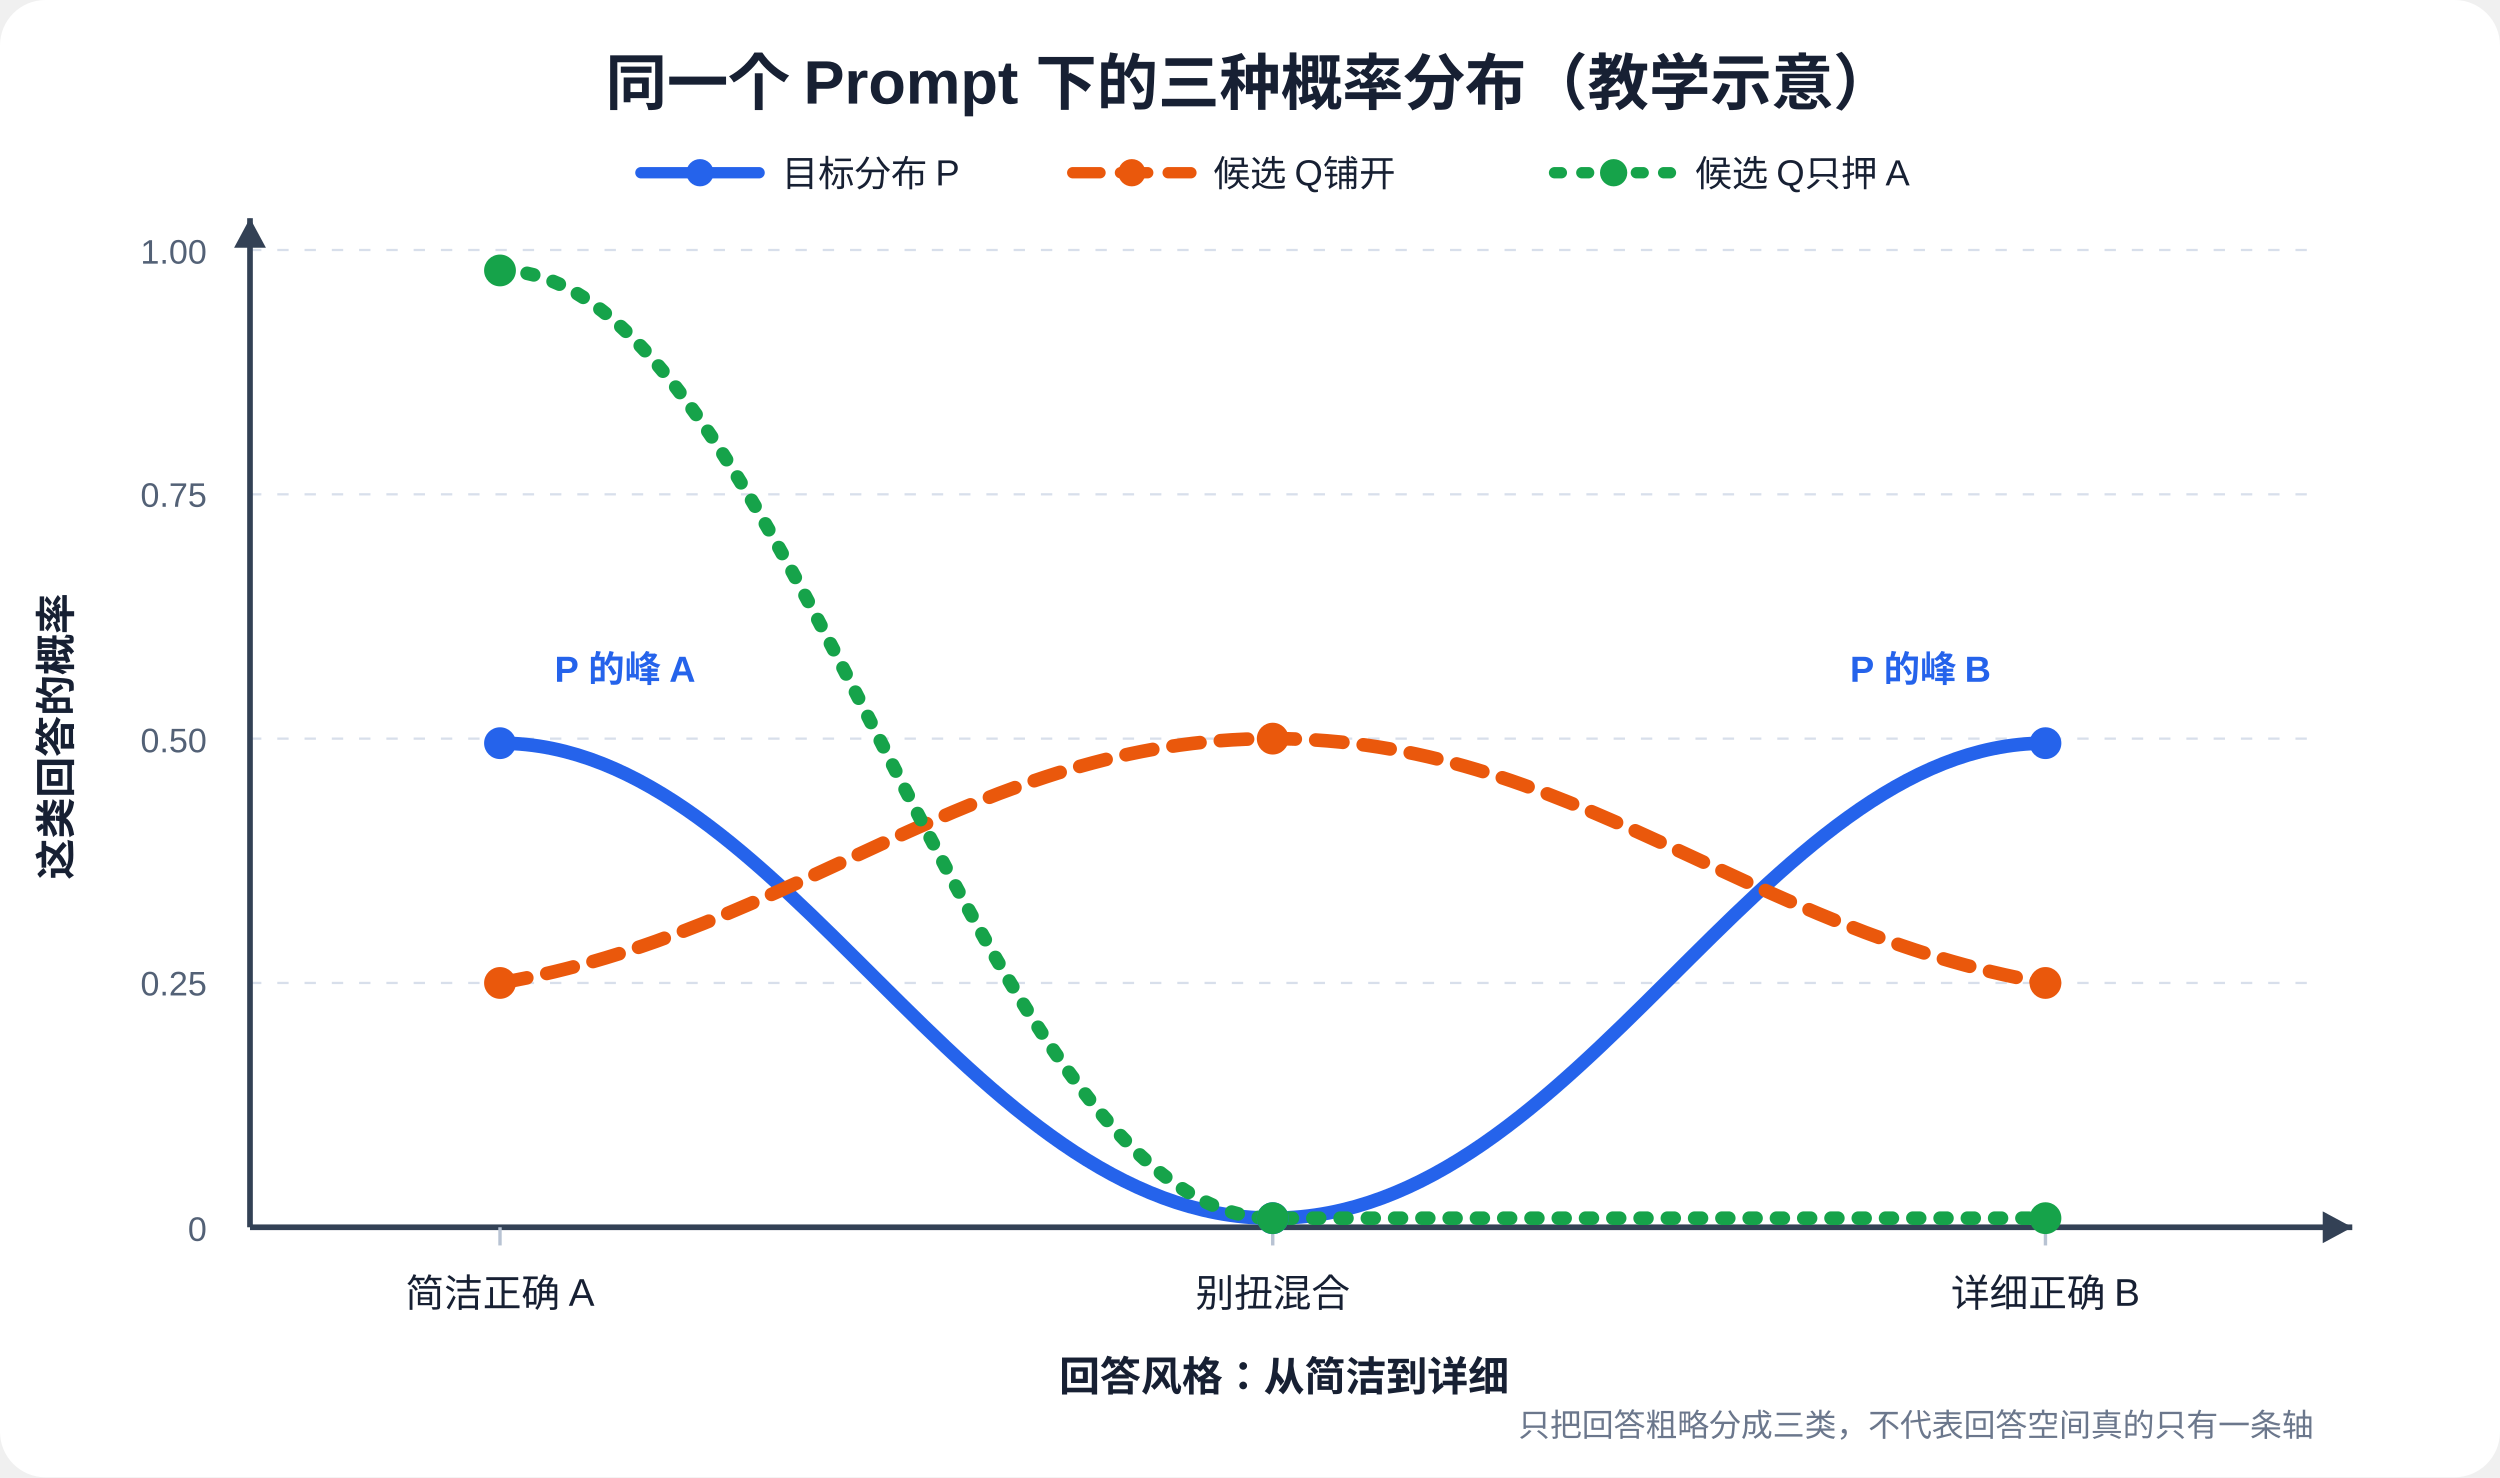
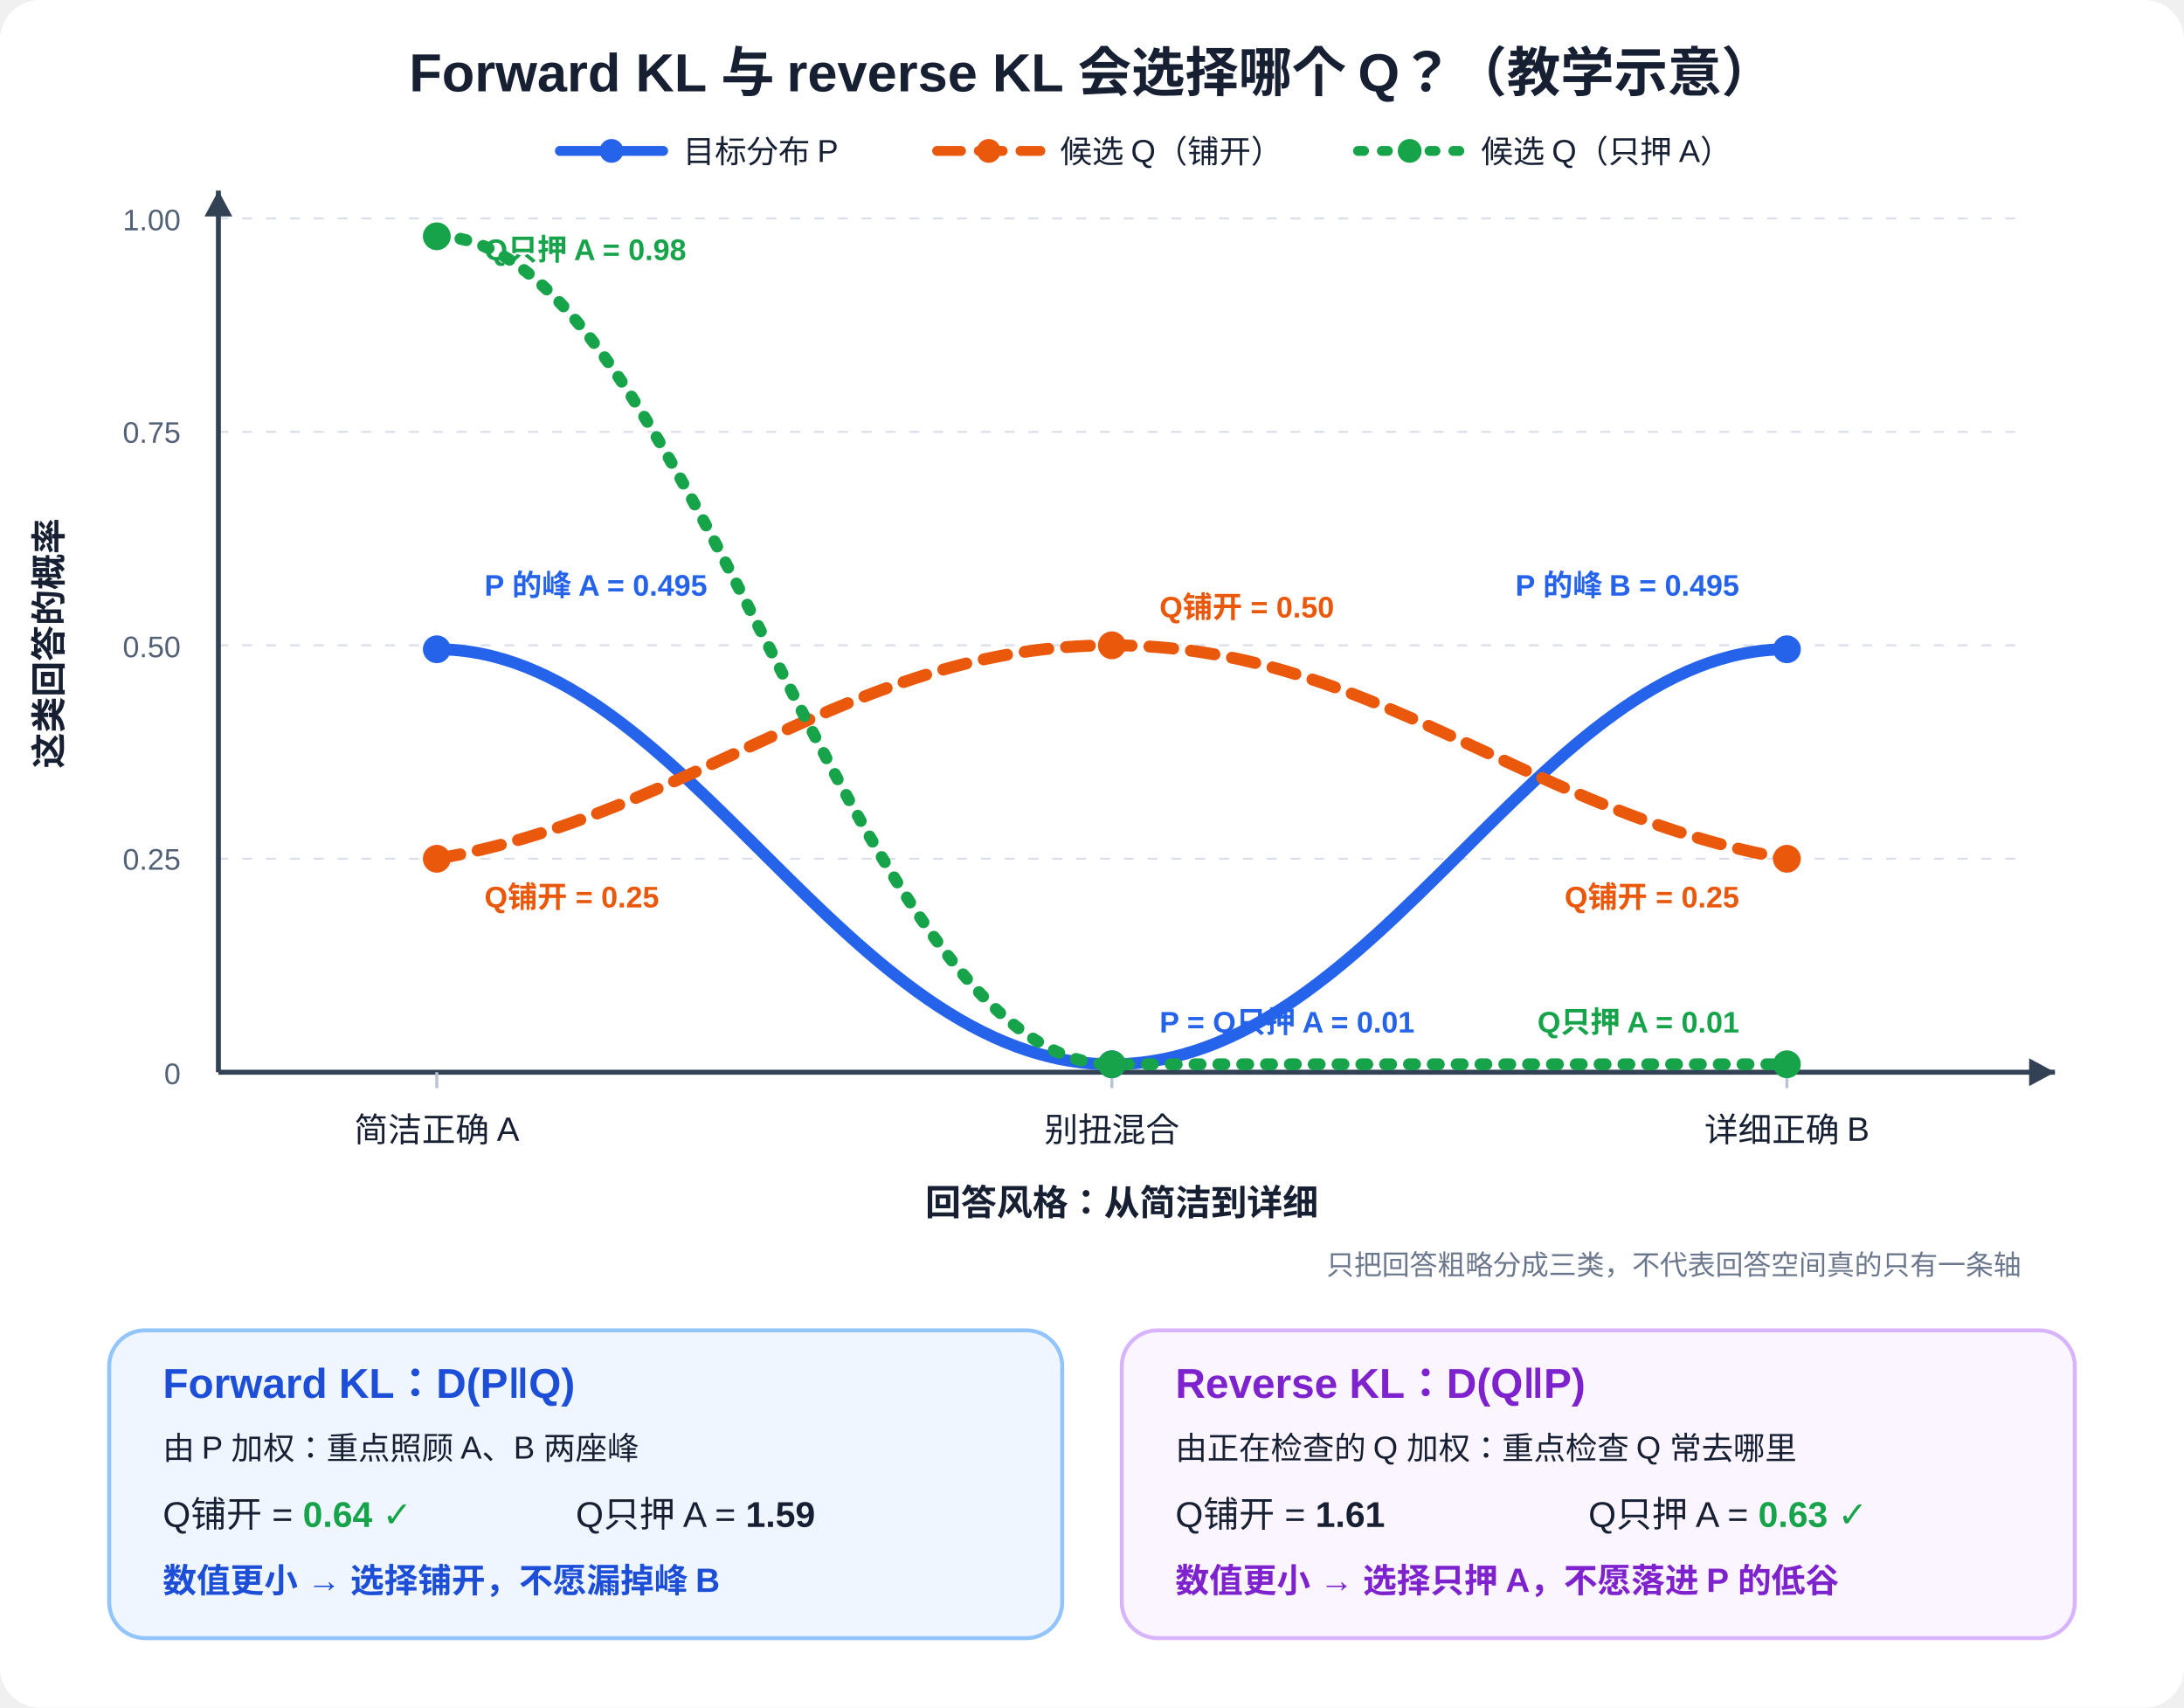
- <svg xmlns="http://www.w3.org/2000/svg" viewBox="0 0 1100 650" role="img" aria-labelledby="title desc">
-   <rect width="1100" height="650" fill="#ffffff" rx="20" />
+ <svg xmlns="http://www.w3.org/2000/svg" viewBox="0 0 1100 860" role="img" aria-labelledby="title desc">
+   <rect width="1100" height="860" fill="#ffffff" rx="20" />
  <g font-family="Segoe UI, Microsoft YaHei, Arial, sans-serif" fill="#172033">
-     <text x="550" y="46" text-anchor="middle" font-size="27" font-weight="700">同一个 Prompt 下的三种概率分布（教学示意）</text>
+     <text x="550" y="46" text-anchor="middle" font-size="27" font-weight="700">Forward KL 与 reverse KL 会选择哪个 Q？（教学示意）</text>
    <g font-size="16">
      <line x1="282" y1="76" x2="334" y2="76" stroke="#2563eb" stroke-width="5" stroke-linecap="round" />
      <circle cx="308" cy="76" r="6" fill="#2563eb" />
      <text x="344" y="82">目标分布 P</text>
      <line x1="472" y1="76" x2="524" y2="76" stroke="#ea580c" stroke-width="5" stroke-linecap="round" stroke-dasharray="12 9" />
      <circle cx="498" cy="76" r="6" fill="#ea580c" />
-       <text x="534" y="82">候选 Q铺开</text>
+       <text x="534" y="82">候选 Q（铺开）</text>
      <line x1="684" y1="76" x2="736" y2="76" stroke="#16a34a" stroke-width="5" stroke-linecap="round" stroke-dasharray="3 9" />
      <circle cx="710" cy="76" r="6" fill="#16a34a" />
-       <text x="746" y="82">候选 Q只押 A</text>
+       <text x="746" y="82">候选 Q（只押 A）</text>
    </g>
    <g stroke="#d8dfeb" stroke-width="1">
      <line x1="110" y1="540" x2="1020" y2="540" />
      <line x1="110" y1="432.5" x2="1020" y2="432.5" stroke-dasharray="5 7" />
      <line x1="110" y1="325" x2="1020" y2="325" stroke-dasharray="5 7" />
      <line x1="110" y1="217.5" x2="1020" y2="217.5" stroke-dasharray="5 7" />
      <line x1="110" y1="110" x2="1020" y2="110" stroke-dasharray="5 7" />
    </g>
    <g stroke="#334155" stroke-width="2.5" fill="none">
      <line x1="110" y1="540" x2="1035" y2="540" />
      <path d="M1035 540 l-13 -7 v14 z" fill="#334155" stroke="none" />
      <line x1="110" y1="540" x2="110" y2="96" />
      <path d="M110 96 l-7 13 h14 z" fill="#334155" stroke="none" />
    </g>
    <g font-size="15" fill="#536176">
      <text x="91" y="546" text-anchor="end">0</text>
      <text x="91" y="438" text-anchor="end">0.25</text>
      <text x="91" y="331" text-anchor="end">0.50</text>
      <text x="91" y="223" text-anchor="end">0.75</text>
      <text x="91" y="116" text-anchor="end">1.00</text>
    </g>
    <g stroke="#b8c3d3" stroke-width="1.5">
      <line x1="220" y1="540" x2="220" y2="548" />
      <line x1="560" y1="540" x2="560" y2="548" />
      <line x1="900" y1="540" x2="900" y2="548" />
    </g>
    <path d="M220 327 C345 327 425 536 560 536 C695 536 775 327 900 327" fill="none" stroke="#2563eb" stroke-width="6" stroke-linecap="round" />
    <path d="M220 432.5 C350 410 430 325 560 325 C690 325 770 410 900 432.5" fill="none" stroke="#ea580c" stroke-width="6" stroke-linecap="round" stroke-dasharray="12 9" />
    <path d="M220 119 C345 119 430 536 560 536 C680 536 780 536 900 536" fill="none" stroke="#16a34a" stroke-width="6" stroke-linecap="round" stroke-dasharray="3 9" />
    <g>
      <g fill="#2563eb">
        <circle cx="220" cy="327" r="7" />
        <circle cx="560" cy="536" r="7" />
        <circle cx="900" cy="327" r="7" />
      </g>
      <g fill="#ea580c">
        <circle cx="220" cy="432.5" r="7" />
        <circle cx="560" cy="325" r="7" />
        <circle cx="900" cy="432.5" r="7" />
      </g>
      <g fill="#16a34a">
        <circle cx="220" cy="119" r="7" />
        <circle cx="560" cy="536" r="7" />
        <circle cx="900" cy="536" r="7" />
      </g>
    </g>
-     <g font-size="16" font-weight="700" fill="#2563eb">
-       <text x="244" y="300">P 的峰 A</text>
-       <text x="876" y="300" text-anchor="end">P 的峰 B</text>
+     <g font-size="15" font-weight="700">
+       <text x="244" y="131" fill="#16a34a">Q只押 A = 0.98</text>
+       <text x="244" y="300" fill="#2563eb">P 的峰 A = 0.495</text>
+       <text x="244" y="457" fill="#ea580c">Q铺开 = 0.25</text>
+       <text x="584" y="311" fill="#ea580c">Q铺开 = 0.50</text>
+       <text x="584" y="520" fill="#2563eb">P = Q只押 A = 0.01</text>
+       <text x="876" y="300" text-anchor="end" fill="#2563eb">P 的峰 B = 0.495</text>
+       <text x="876" y="457" text-anchor="end" fill="#ea580c">Q铺开 = 0.25</text>
+       <text x="876" y="520" text-anchor="end" fill="#16a34a">Q只押 A = 0.01</text>
    </g>
    <g font-size="17" fill="#172033">
      <text x="220" y="575" text-anchor="middle">简洁正确 A</text>
      <text x="560" y="575" text-anchor="middle">别扭混合</text>
      <text x="900" y="575" text-anchor="middle">详细正确 B</text>
    </g>
    <text x="565" y="612" text-anchor="middle" font-size="18" font-weight="600">回答风格：从简洁到详细</text>
    <text x="31" y="324" transform="rotate(-90 31 324)" text-anchor="middle" font-size="18" font-weight="600">这类回答的概率</text>
-     <text x="1018" y="632" text-anchor="end" font-size="14" fill="#6b778c">只把回答粗略分成三类，不代表回答空间真的只有一条轴</text>
+     <text x="1018" y="642" text-anchor="end" font-size="14" fill="#6b778c">只把回答粗略分成三类，不代表回答空间真的只有一条轴</text>
+     <g>
+       <rect x="55" y="670" width="480" height="155" rx="18" fill="#eff6ff" stroke="#93c5fd" stroke-width="2" />
+       <text x="82" y="704" font-size="21" font-weight="700" fill="#1d4ed8">Forward KL：D(P‖Q)</text>
+       <text x="82" y="735" font-size="16">由 P 加权：重点照顾 A、B 两座峰</text>
+       <text x="82" y="769" font-size="18" fill="#172033">Q铺开 = <tspan font-weight="700" fill="#16a34a">0.64 ✓</tspan>
+       </text>
+       <text x="290" y="769" font-size="18" fill="#172033">Q只押 A = <tspan font-weight="700">1.59</tspan>
+       </text>
+       <text x="82" y="802" font-size="17" font-weight="700" fill="#1d4ed8">数值更小 → 选择铺开，不愿漏掉峰 B</text>
+       <rect x="565" y="670" width="480" height="155" rx="18" fill="#faf5ff" stroke="#d8b4fe" stroke-width="2" />
+       <text x="592" y="704" font-size="21" font-weight="700" fill="#7e22ce">Reverse KL：D(Q‖P)</text>
+       <text x="592" y="735" font-size="16">由正在检查的 Q 加权：重点检查 Q 常去哪里</text>
+       <text x="592" y="769" font-size="18" fill="#172033">Q铺开 = <tspan font-weight="700">1.61</tspan>
+       </text>
+       <text x="800" y="769" font-size="18" fill="#172033">Q只押 A = <tspan font-weight="700" fill="#16a34a">0.63 ✓</tspan>
+       </text>
+       <text x="592" y="802" font-size="17" font-weight="700" fill="#7e22ce">数值更小 → 选择只押 A，不愿落进 P 的低谷</text>
+     </g>
  </g>
</svg>
